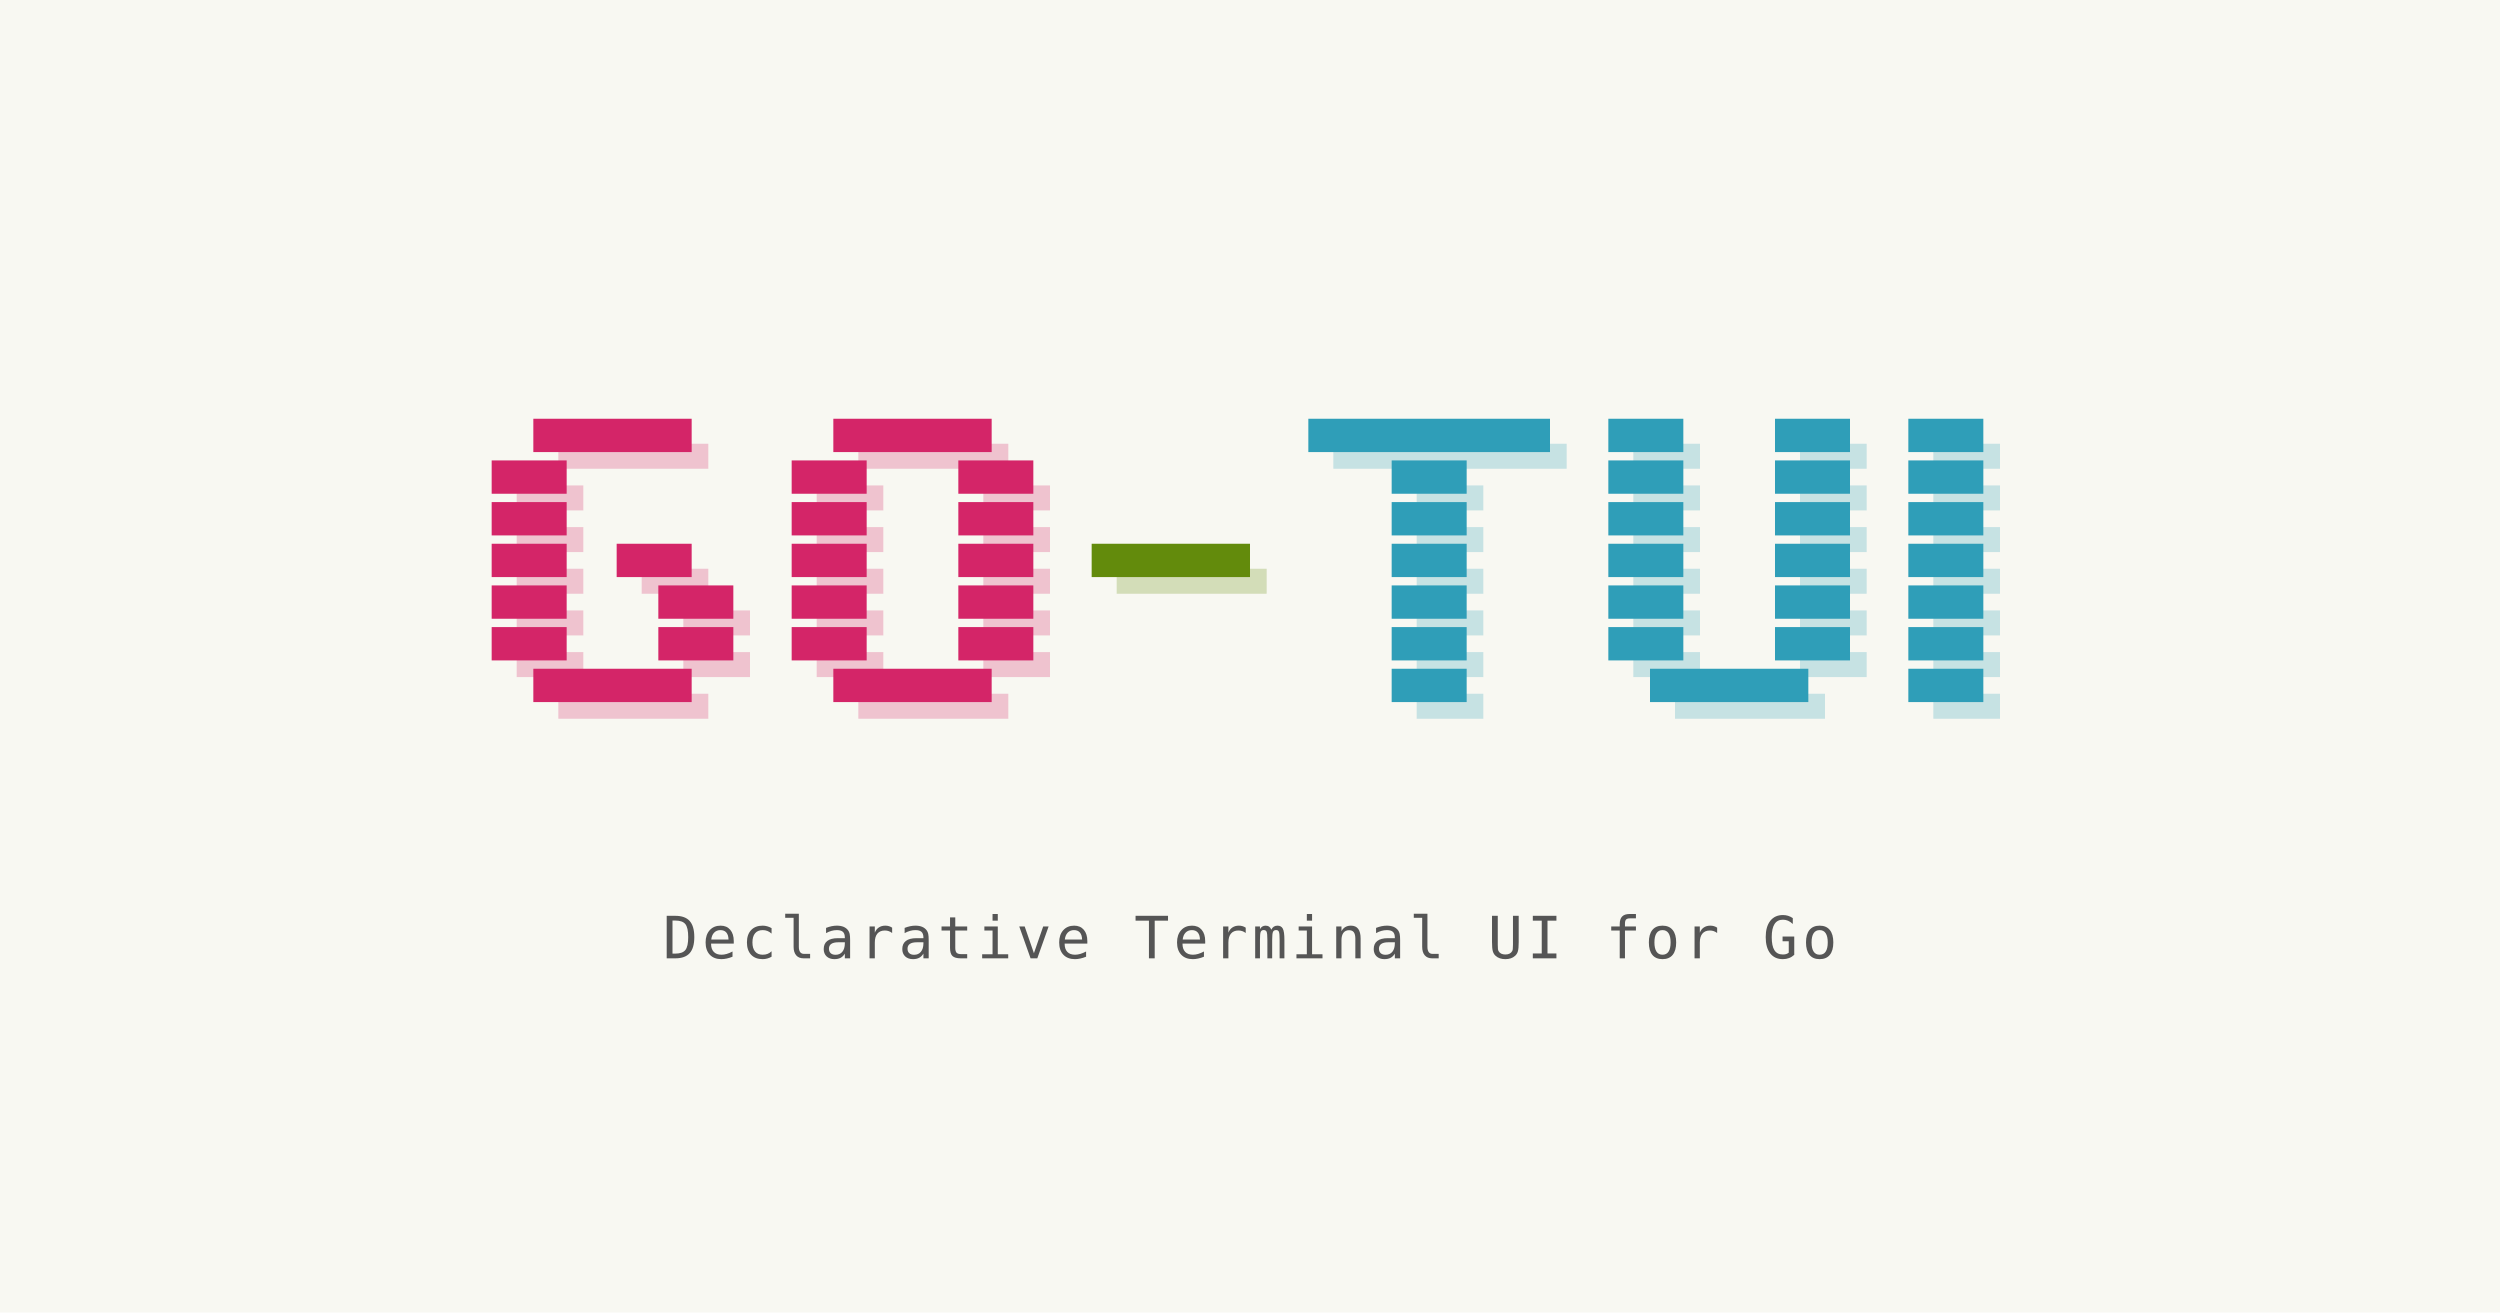
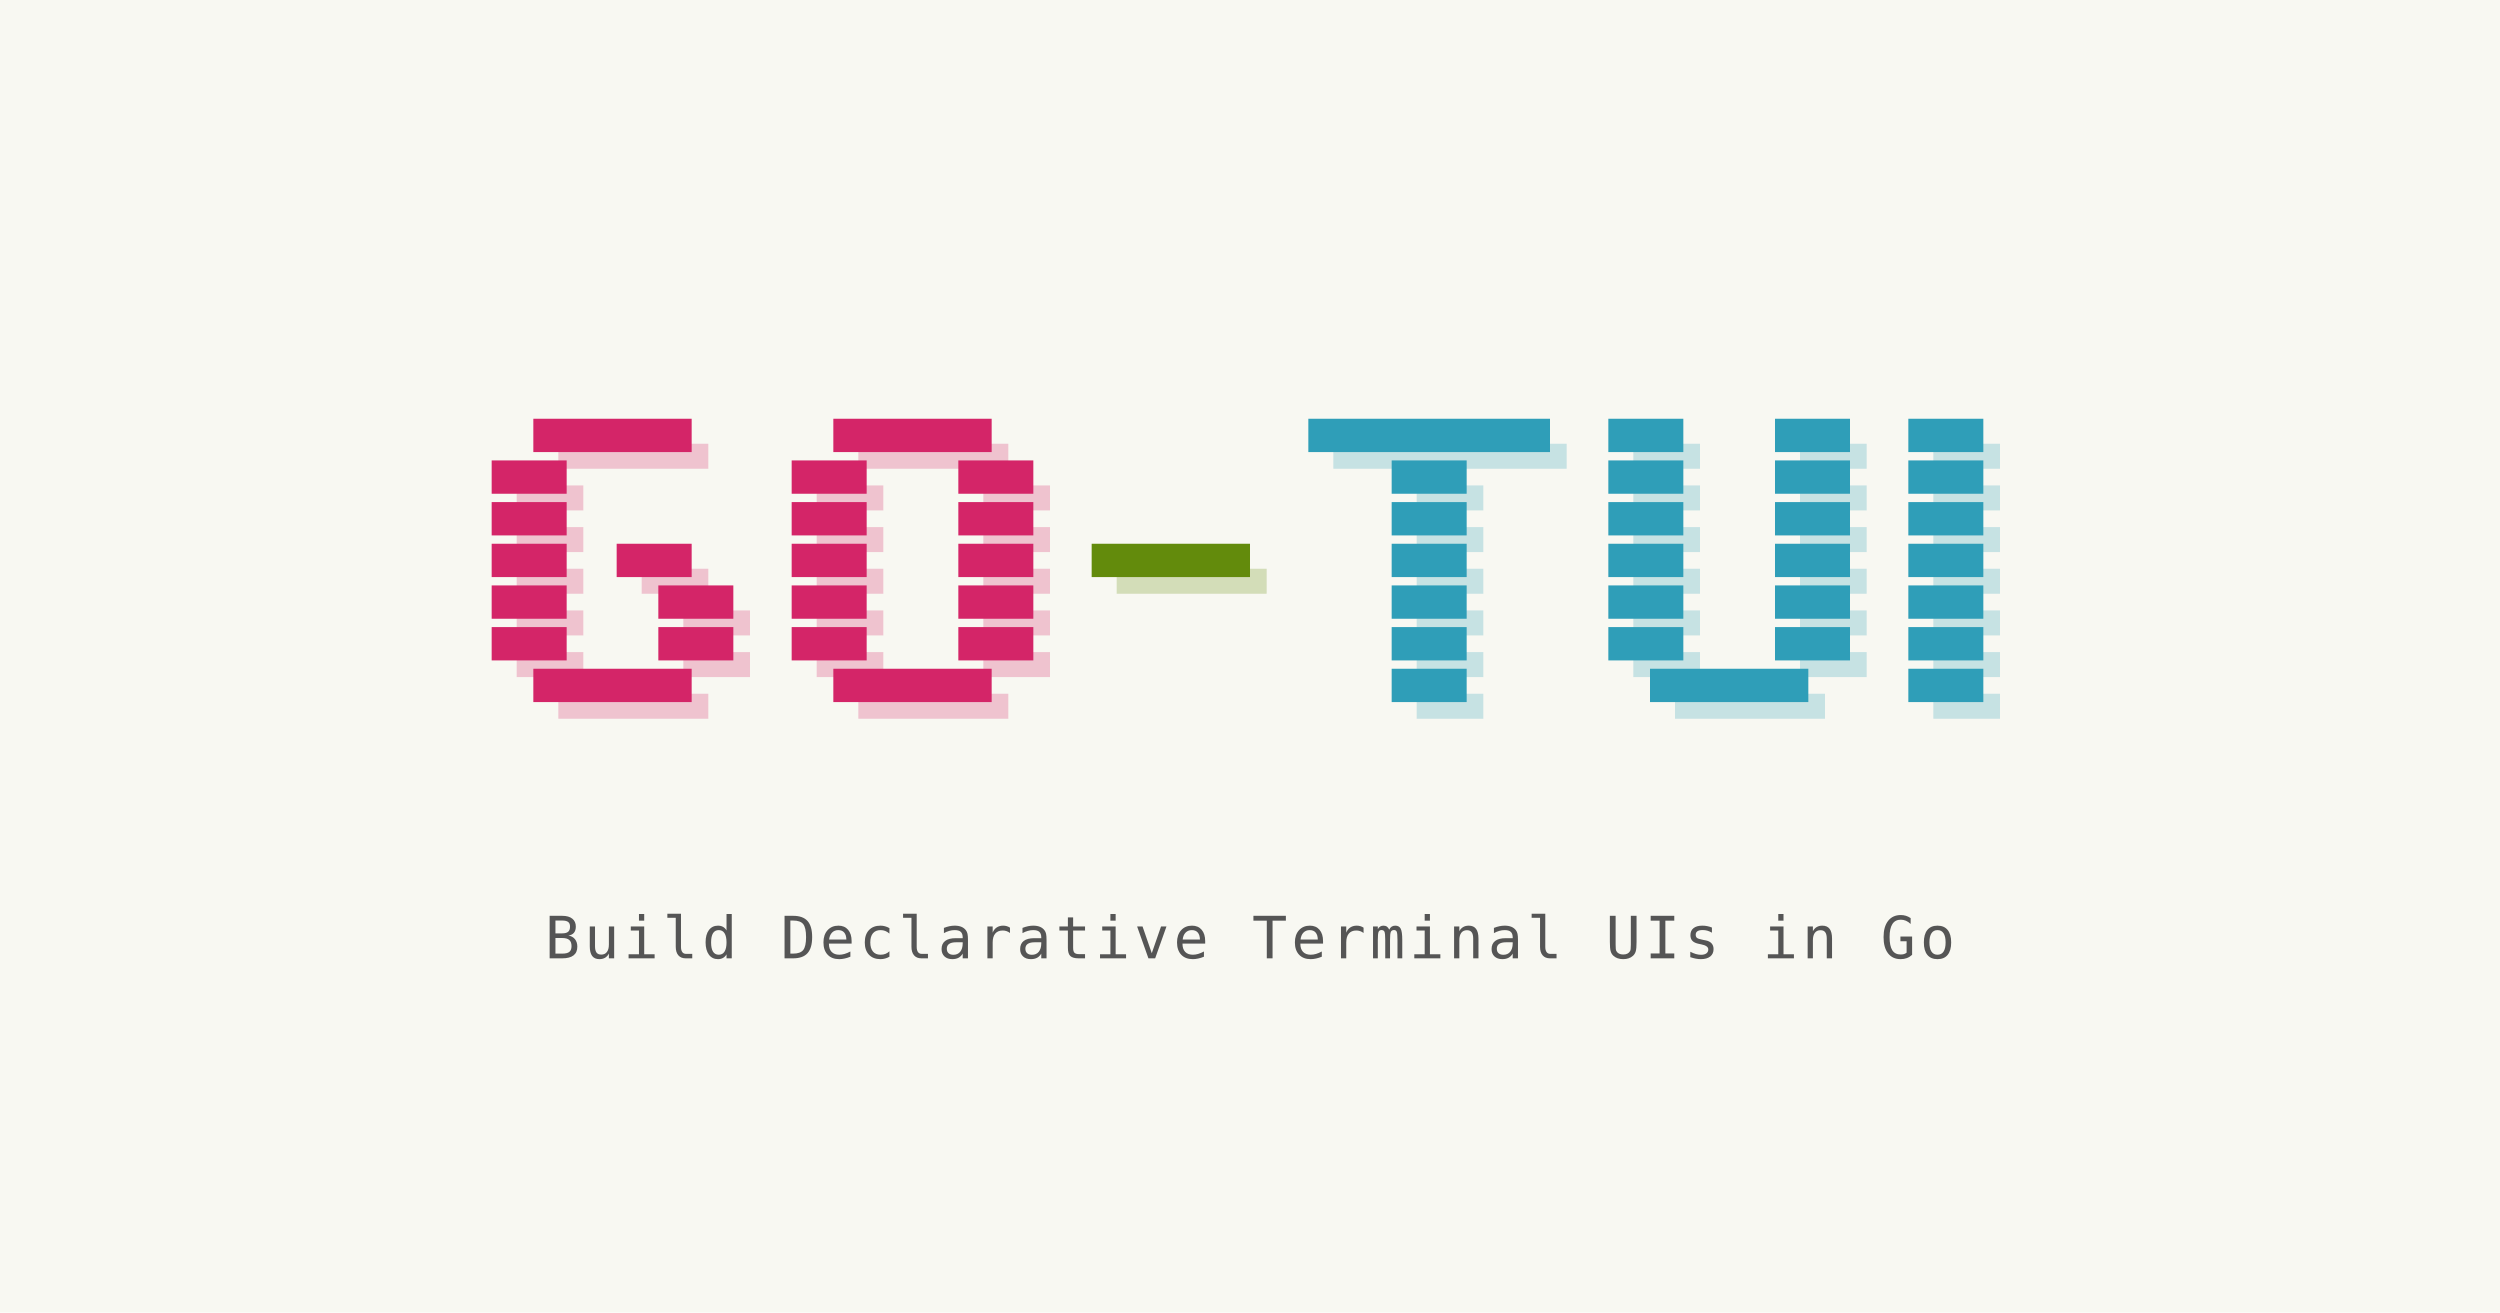
<svg xmlns="http://www.w3.org/2000/svg" viewBox="0 0 1200 630" width="1200" height="630">
  <rect width="1200" height="630" fill="#f8f8f2" />
  <g transform="translate(180, 145) scale(4)">
    <g fill="#d42568" opacity="0.25">
      <rect x="22" y="17" width="18" height="3" />
      <rect x="17" y="22" width="8" height="3" />
      <rect x="17" y="27" width="8" height="3" />
      <rect x="17" y="32" width="8" height="3" />
      <rect x="32" y="32" width="8" height="3" />
      <rect x="17" y="37" width="8" height="3" />
      <rect x="37" y="37" width="8" height="3" />
      <rect x="17" y="42" width="8" height="3" />
      <rect x="37" y="42" width="8" height="3" />
      <rect x="22" y="47" width="18" height="3" />
    </g>
    <g fill="#d42568" opacity="0.25">
      <rect x="58" y="17" width="18" height="3" />
      <rect x="53" y="22" width="8" height="3" />
      <rect x="73" y="22" width="8" height="3" />
      <rect x="53" y="27" width="8" height="3" />
      <rect x="73" y="27" width="8" height="3" />
      <rect x="53" y="32" width="8" height="3" />
      <rect x="73" y="32" width="8" height="3" />
      <rect x="53" y="37" width="8" height="3" />
      <rect x="73" y="37" width="8" height="3" />
      <rect x="53" y="42" width="8" height="3" />
      <rect x="73" y="42" width="8" height="3" />
      <rect x="58" y="47" width="18" height="3" />
    </g>
    <rect x="89" y="32" width="18" height="3" fill="#638b0c" opacity="0.25" />
    <g fill="#2f9eb8" opacity="0.25">
      <rect x="115" y="17" width="28" height="3" />
      <rect x="125" y="22" width="8" height="3" />
      <rect x="125" y="27" width="8" height="3" />
      <rect x="125" y="32" width="8" height="3" />
      <rect x="125" y="37" width="8" height="3" />
      <rect x="125" y="42" width="8" height="3" />
      <rect x="125" y="47" width="8" height="3" />
    </g>
    <g fill="#2f9eb8" opacity="0.25">
      <rect x="151" y="17" width="8" height="3" />
      <rect x="171" y="17" width="8" height="3" />
      <rect x="151" y="22" width="8" height="3" />
      <rect x="171" y="22" width="8" height="3" />
      <rect x="151" y="27" width="8" height="3" />
      <rect x="171" y="27" width="8" height="3" />
      <rect x="151" y="32" width="8" height="3" />
      <rect x="171" y="32" width="8" height="3" />
      <rect x="151" y="37" width="8" height="3" />
      <rect x="171" y="37" width="8" height="3" />
      <rect x="151" y="42" width="8" height="3" />
      <rect x="171" y="42" width="8" height="3" />
      <rect x="156" y="47" width="18" height="3" />
    </g>
    <g fill="#2f9eb8" opacity="0.25">
      <rect x="187" y="17" width="8" height="3" />
      <rect x="187" y="22" width="8" height="3" />
      <rect x="187" y="27" width="8" height="3" />
      <rect x="187" y="32" width="8" height="3" />
      <rect x="187" y="37" width="8" height="3" />
      <rect x="187" y="42" width="8" height="3" />
      <rect x="187" y="47" width="8" height="3" />
    </g>
    <g fill="#d42568">
      <rect x="19" y="14" width="19" height="4" />
      <rect x="14" y="19" width="9" height="4" />
      <rect x="14" y="24" width="9" height="4" />
      <rect x="14" y="29" width="9" height="4" />
      <rect x="29" y="29" width="9" height="4" />
      <rect x="14" y="34" width="9" height="4" />
      <rect x="34" y="34" width="9" height="4" />
      <rect x="14" y="39" width="9" height="4" />
      <rect x="34" y="39" width="9" height="4" />
      <rect x="19" y="44" width="19" height="4" />
    </g>
    <g fill="#d42568">
      <rect x="55" y="14" width="19" height="4" />
      <rect x="50" y="19" width="9" height="4" />
      <rect x="70" y="19" width="9" height="4" />
      <rect x="50" y="24" width="9" height="4" />
      <rect x="70" y="24" width="9" height="4" />
      <rect x="50" y="29" width="9" height="4" />
      <rect x="70" y="29" width="9" height="4" />
      <rect x="50" y="34" width="9" height="4" />
      <rect x="70" y="34" width="9" height="4" />
      <rect x="50" y="39" width="9" height="4" />
      <rect x="70" y="39" width="9" height="4" />
      <rect x="55" y="44" width="19" height="4" />
    </g>
    <rect x="86" y="29" width="19" height="4" fill="#638b0c" />
    <g fill="#2f9eb8">
      <rect x="112" y="14" width="29" height="4" />
      <rect x="122" y="19" width="9" height="4" />
      <rect x="122" y="24" width="9" height="4" />
      <rect x="122" y="29" width="9" height="4" />
      <rect x="122" y="34" width="9" height="4" />
      <rect x="122" y="39" width="9" height="4" />
      <rect x="122" y="44" width="9" height="4" />
    </g>
    <g fill="#2f9eb8">
      <rect x="148" y="14" width="9" height="4" />
      <rect x="168" y="14" width="9" height="4" />
      <rect x="148" y="19" width="9" height="4" />
      <rect x="168" y="19" width="9" height="4" />
      <rect x="148" y="24" width="9" height="4" />
      <rect x="168" y="24" width="9" height="4" />
      <rect x="148" y="29" width="9" height="4" />
      <rect x="168" y="29" width="9" height="4" />
      <rect x="148" y="34" width="9" height="4" />
      <rect x="168" y="34" width="9" height="4" />
      <rect x="148" y="39" width="9" height="4" />
      <rect x="168" y="39" width="9" height="4" />
      <rect x="153" y="44" width="19" height="4" />
    </g>
    <g fill="#2f9eb8">
      <rect x="184" y="14" width="9" height="4" />
      <rect x="184" y="19" width="9" height="4" />
      <rect x="184" y="24" width="9" height="4" />
      <rect x="184" y="29" width="9" height="4" />
      <rect x="184" y="34" width="9" height="4" />
      <rect x="184" y="39" width="9" height="4" />
      <rect x="184" y="44" width="9" height="4" />
    </g>
  </g>
-   <text x="600" y="460" text-anchor="middle" font-family="'SF Mono', 'Fira Code', 'Cascadia Code', 'JetBrains Mono', monospace" font-size="28" fill="#555555" letter-spacing="2">Declarative Terminal UI for Go</text>
+   <text x="600" y="460" text-anchor="middle" font-family="'SF Mono', 'Fira Code', 'Cascadia Code', 'JetBrains Mono', monospace" font-size="28" fill="#555555" letter-spacing="2">Build Declarative Terminal UIs in Go</text>
</svg>
